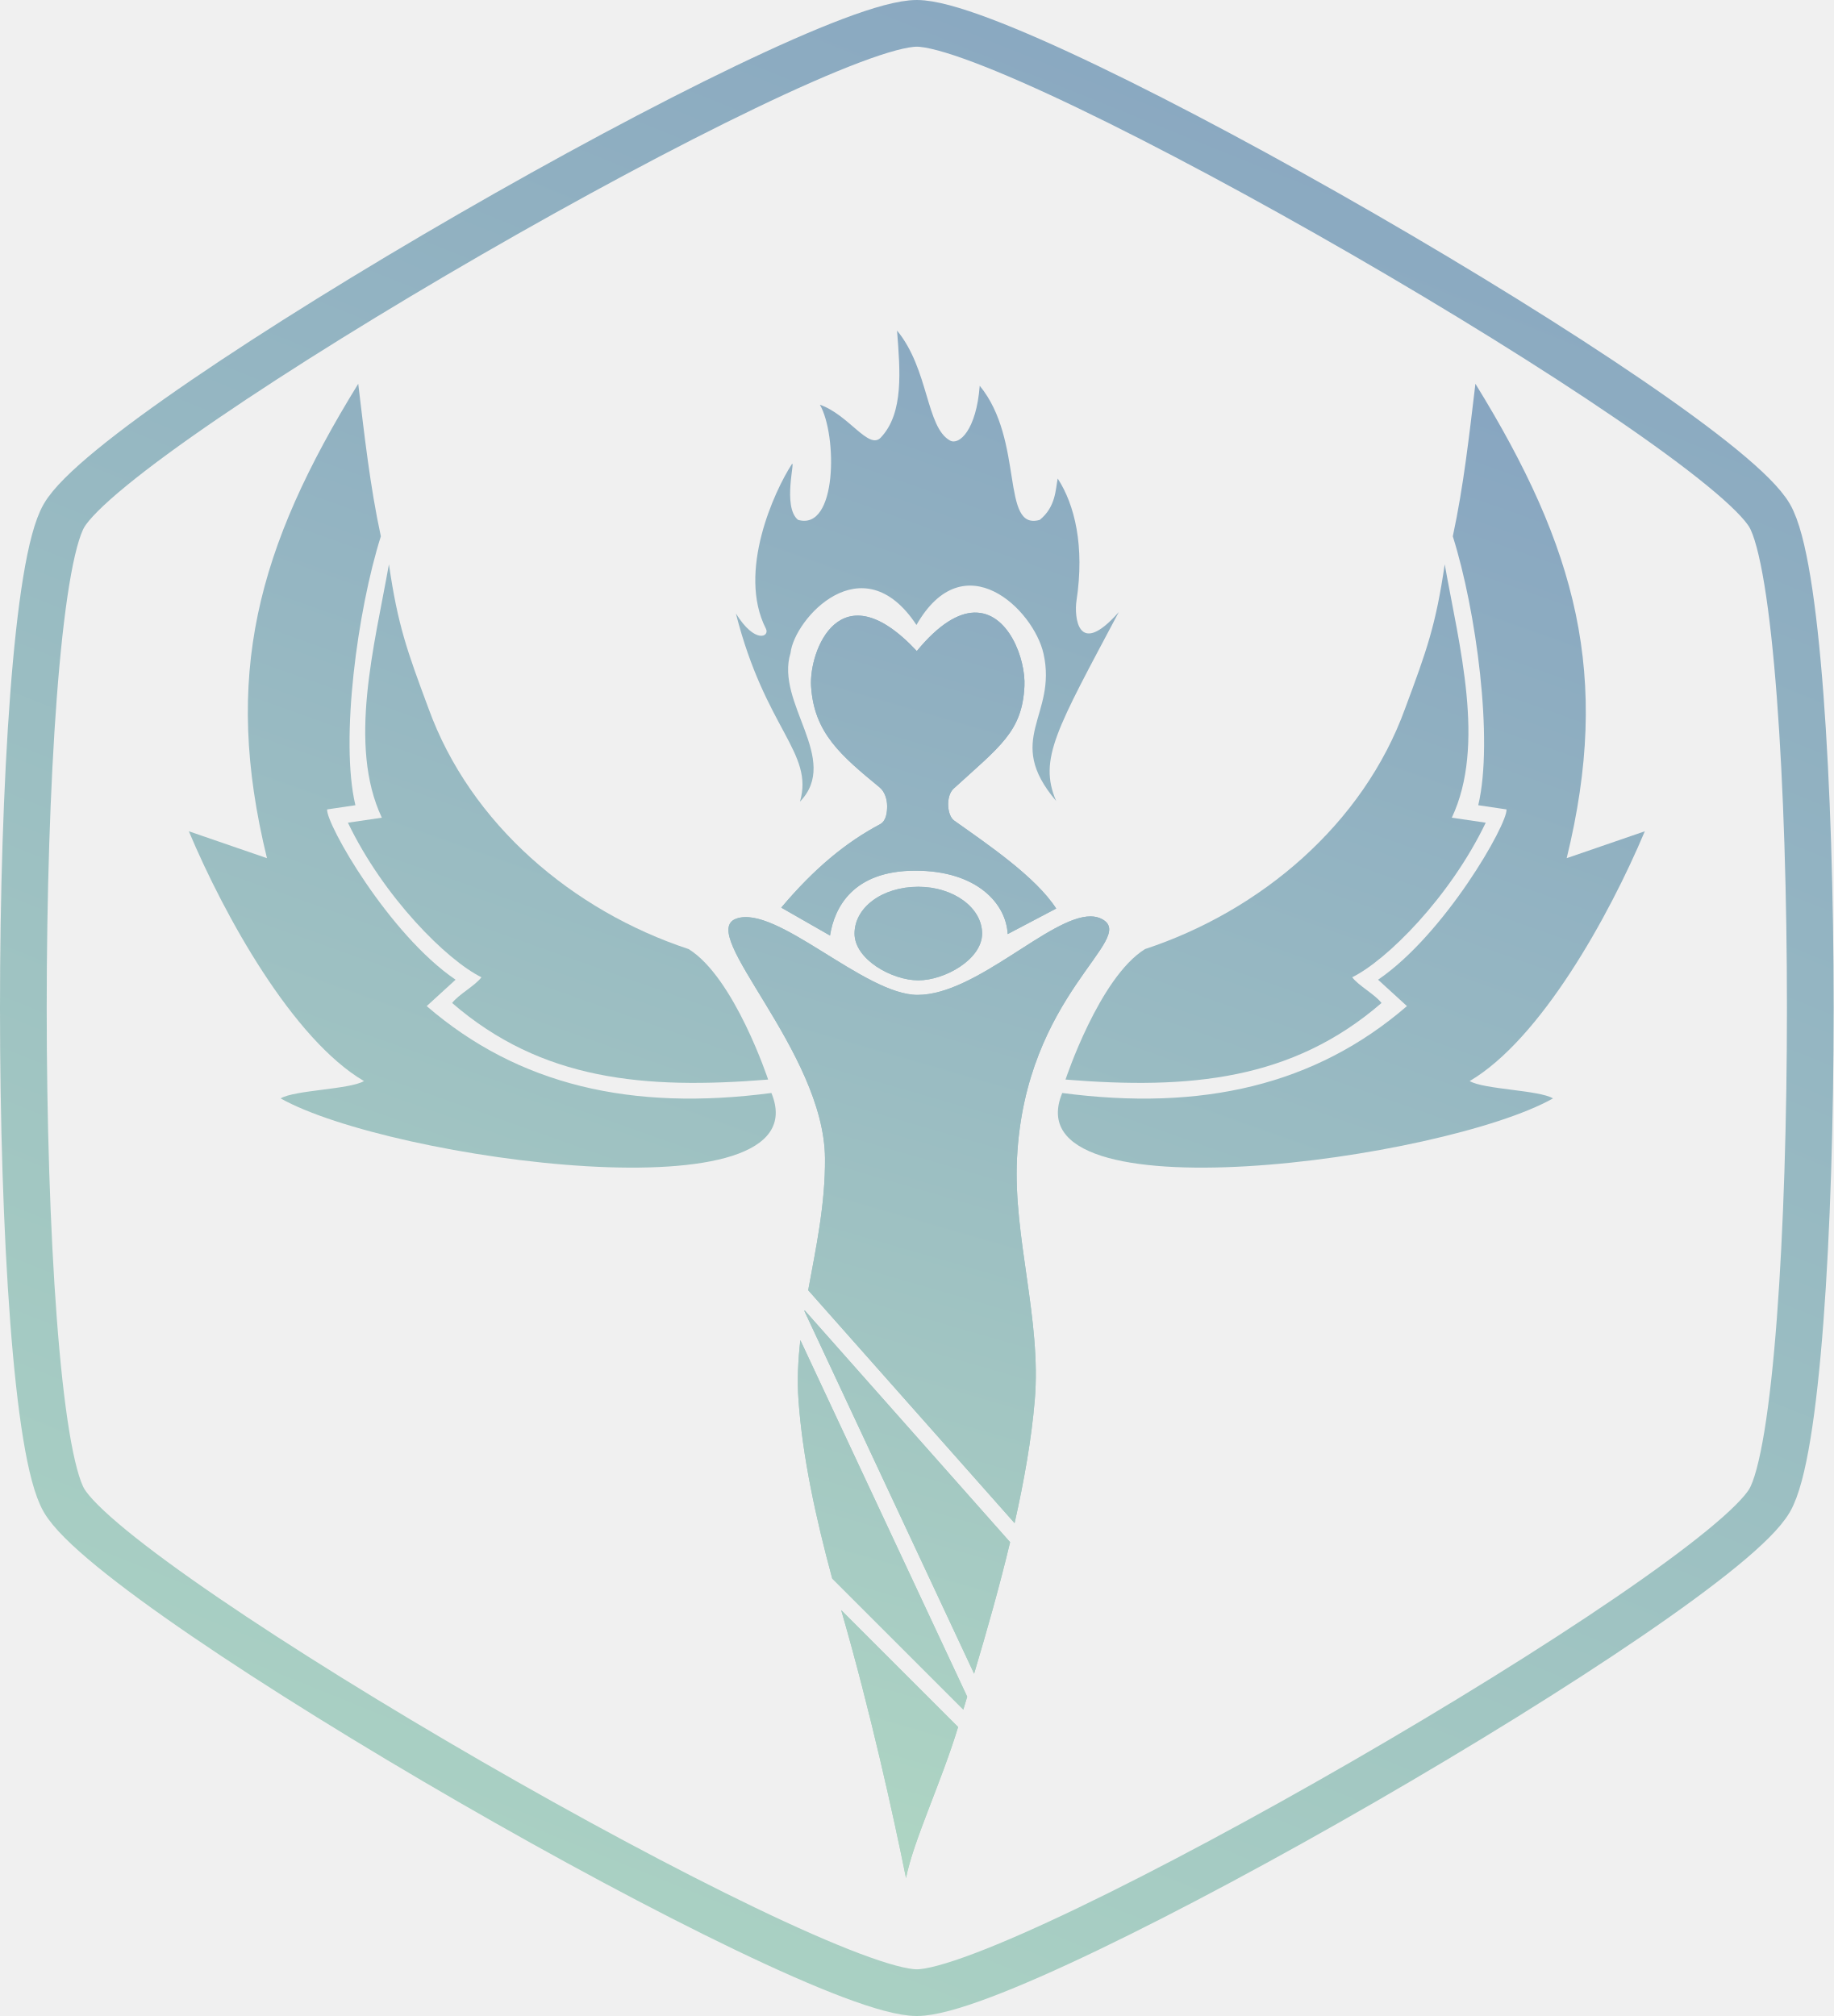
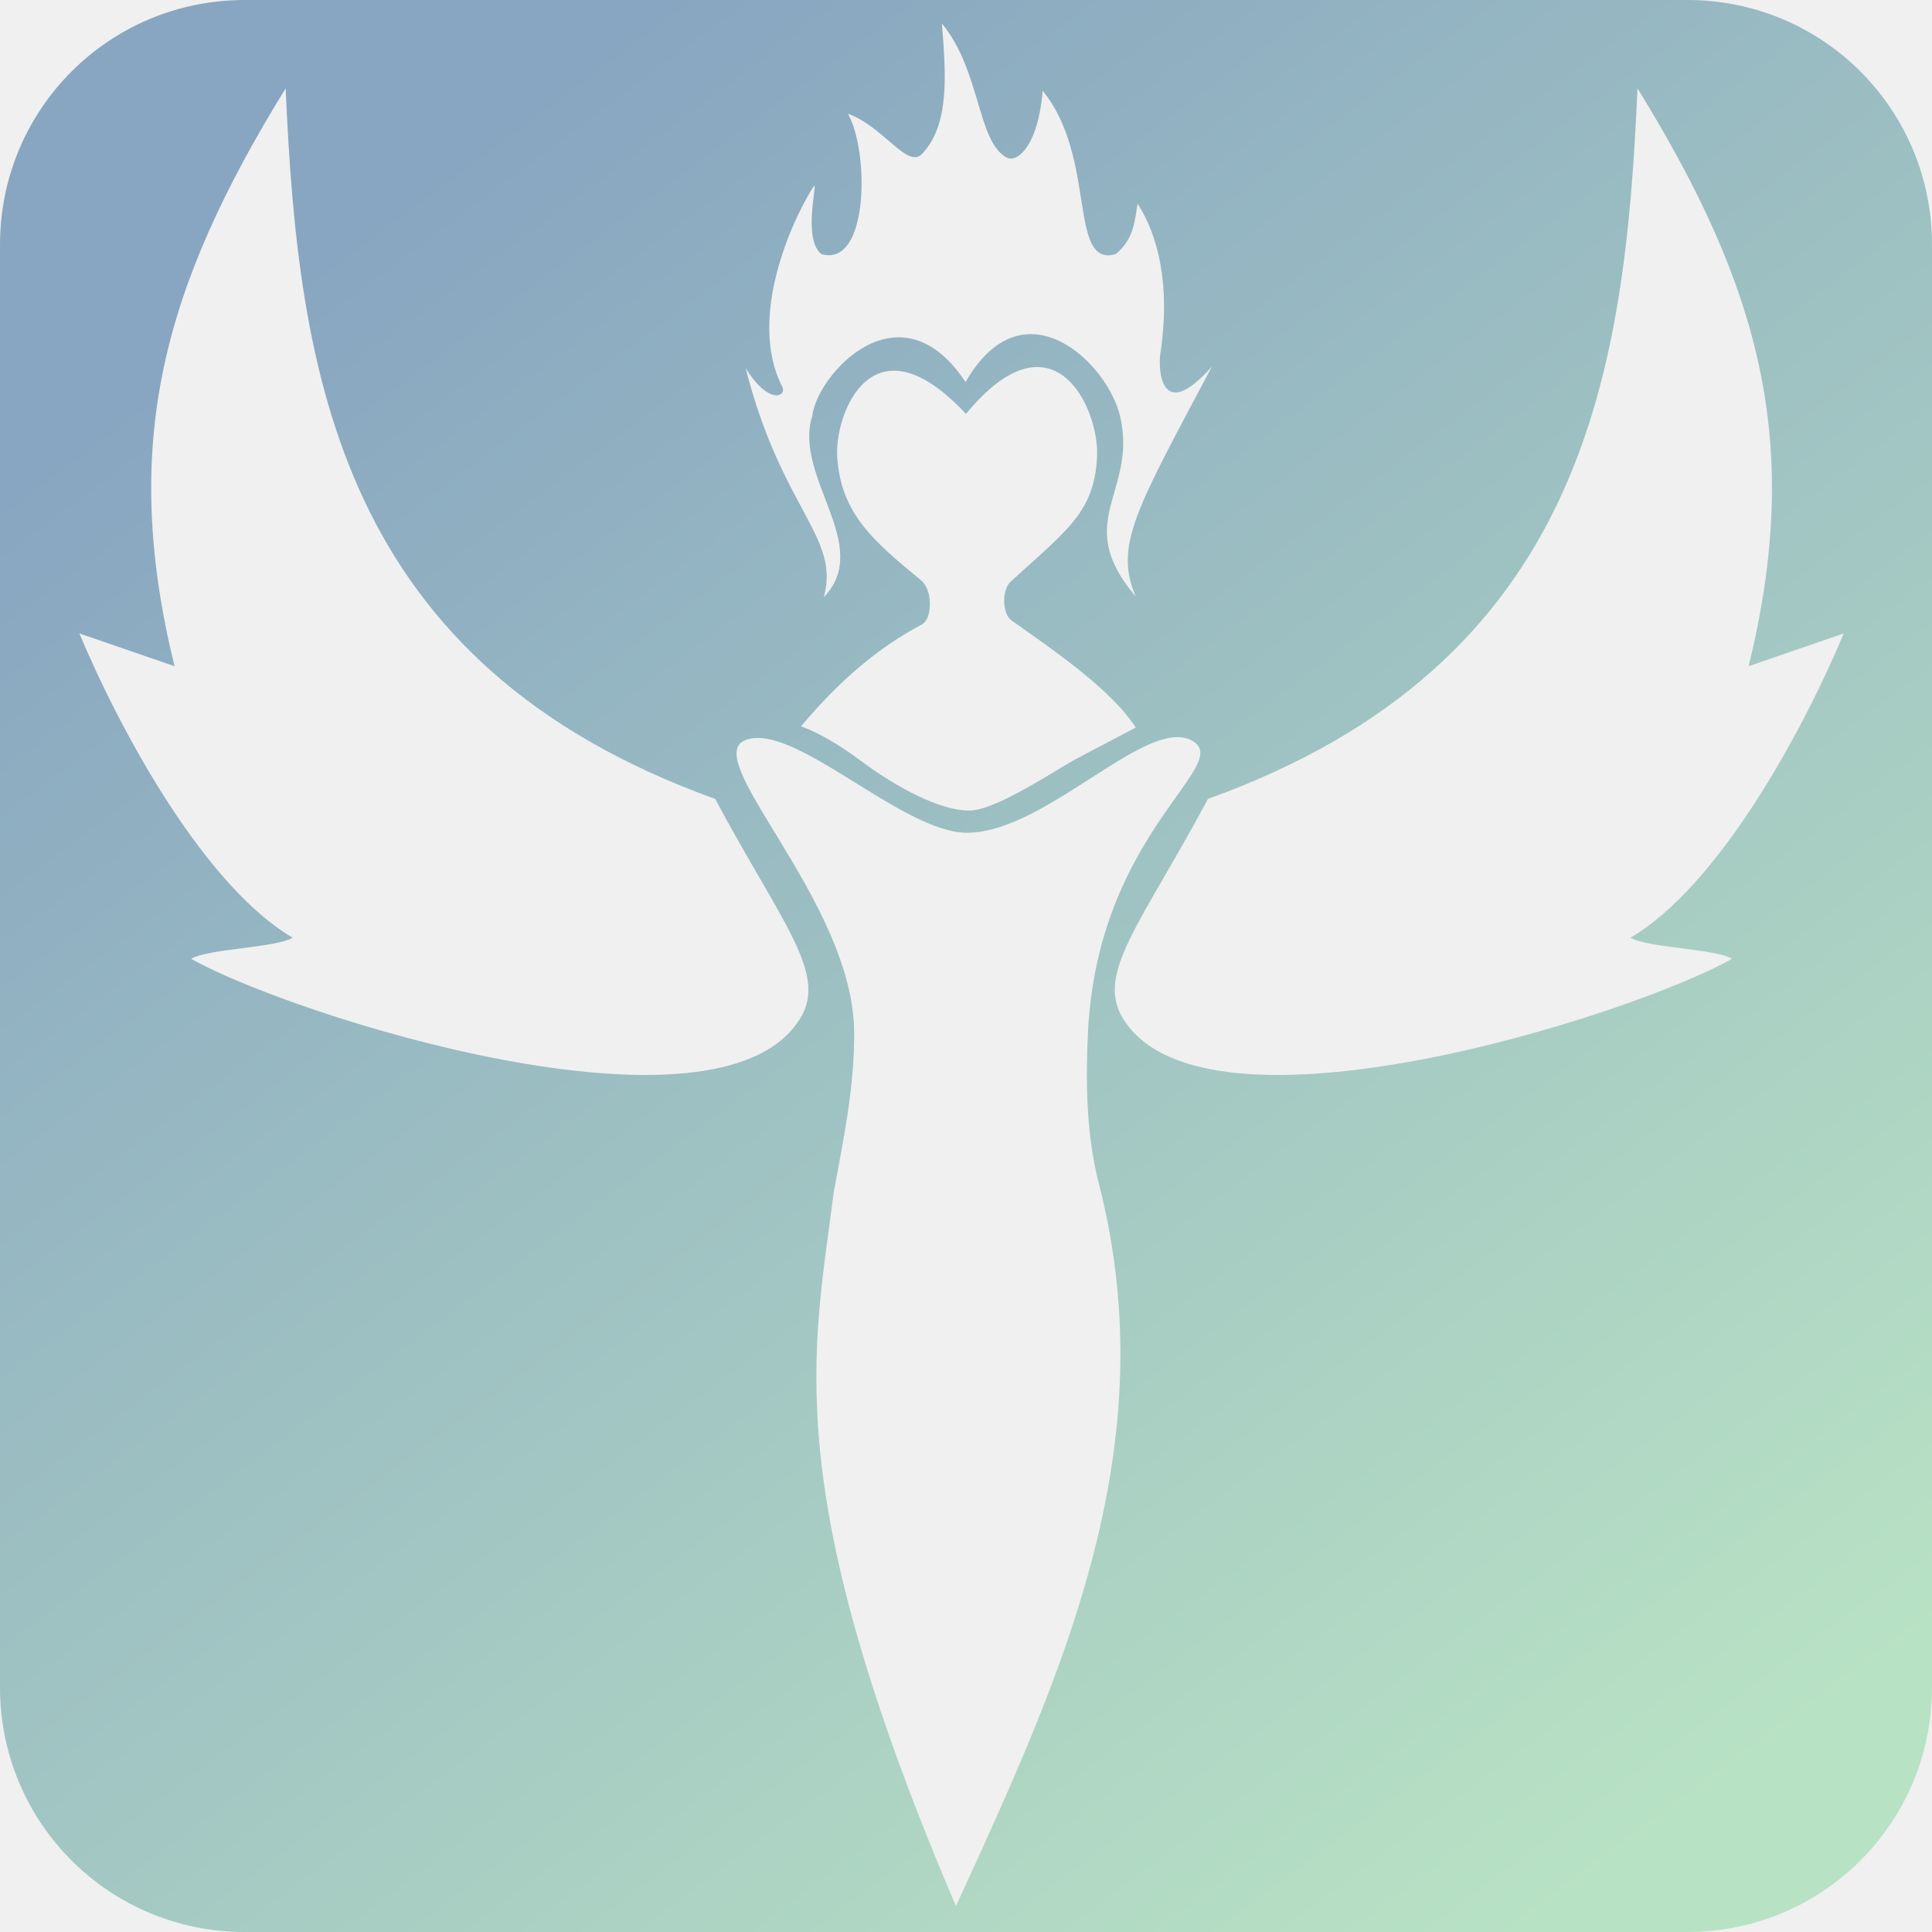
- <svg xmlns="http://www.w3.org/2000/svg" xmlns:xlink="http://www.w3.org/1999/xlink" width="308.582mm" height="339.316mm" viewBox="0 0 308.582 339.316" version="1.1" id="svg5" xml:space="preserve">
+ <svg xmlns="http://www.w3.org/2000/svg" xmlns:xlink="http://www.w3.org/1999/xlink" width="300mm" height="300mm" viewBox="0 0 300 300" version="1.1" id="svg5" xml:space="preserve">
  <defs id="defs2">
-     <linearGradient id="linearGradient6">
-       <stop style="stop-color:#add5c3;stop-opacity:1;" offset="0" id="stop1" />
-       <stop style="stop-color:#88a6c1;stop-opacity:1;" offset="1" id="stop6" />
-     </linearGradient>
-     <linearGradient id="linearGradient110">
-       <stop style="stop-color:#afd6c3;stop-opacity:1;" offset="0" id="stop111" />
-       <stop style="stop-color:#88a6c1;stop-opacity:1;" offset="1" id="stop110" />
-     </linearGradient>
    <linearGradient id="linearGradient2800">
      <stop style="stop-color:#88a6c1;stop-opacity:1" offset="0" id="stop2796" />
      <stop style="stop-color:#b8e2c4;stop-opacity:1;" offset="1" id="stop2798" />
    </linearGradient>
    <linearGradient id="linearGradient2794">
      <stop style="stop-color:#88a6c1;stop-opacity:1" offset="0" id="stop2790" />
      <stop style="stop-color:#b8e2c4;stop-opacity:1;" offset="1" id="stop2792" />
    </linearGradient>
    <linearGradient id="linearGradient2788">
      <stop style="stop-color:#88a6c1;stop-opacity:1" offset="0" id="stop2784" />
      <stop style="stop-color:#b8e2c4;stop-opacity:1;" offset="1" id="stop2786" />
    </linearGradient>
    <linearGradient id="linearGradient2782">
      <stop style="stop-color:#88a6c1;stop-opacity:1" offset="0" id="stop2778" />
      <stop style="stop-color:#b8e2c4;stop-opacity:1;" offset="1" id="stop2780" />
    </linearGradient>
    <linearGradient id="linearGradient29924">
      <stop style="stop-color:#88c19c;stop-opacity:1" offset="0" id="stop29920" />
      <stop style="stop-color:#ceb8e2;stop-opacity:1;" offset="1" id="stop29922" />
    </linearGradient>
    <linearGradient id="linearGradient25008">
      <stop style="stop-color:#88c19c;stop-opacity:1" offset="0" id="stop28056" />
      <stop style="stop-color:#e2bcb8;stop-opacity:1;" offset="1" id="stop28058" />
    </linearGradient>
    <linearGradient id="linearGradient25008-1">
      <stop style="stop-color:#88c19c;stop-opacity:1" offset="0" id="stop25004" />
      <stop style="stop-color:#e2bcb8;stop-opacity:1;" offset="1" id="stop25006" />
    </linearGradient>
    <filter style="color-interpolation-filters:sRGB" id="filter14936" x="-0.09" y="-0.057" width="1.2" height="1.121">
      <feFlood flood-opacity="0.498" flood-color="rgb(0,0,0)" result="flood" id="feFlood14926" />
      <feComposite in="flood" in2="SourceGraphic" operator="in" result="composite1" id="feComposite14928" />
      <feGaussianBlur in="composite1" stdDeviation="0.8" result="blur" id="feGaussianBlur14930" />
      <feOffset dx="1.8" dy="0.9" result="offset" id="feOffset14932" />
      <feComposite in="SourceGraphic" in2="offset" operator="over" result="composite2" id="feComposite14934" />
    </filter>
    <filter style="color-interpolation-filters:sRGB" id="filter17275" x="-0.308" y="-0.096" width="1.691" height="1.203">
      <feFlood flood-opacity="0.278" flood-color="rgb(0,0,0)" result="flood" id="feFlood17265" />
      <feComposite in="flood" in2="SourceGraphic" operator="in" result="composite1" id="feComposite17267" />
      <feGaussianBlur in="composite1" stdDeviation="0.8" result="blur" id="feGaussianBlur17269" />
      <feOffset dx="1.8" dy="0.9" result="offset" id="feOffset17271" />
      <feComposite in="SourceGraphic" in2="offset" operator="over" result="composite2" id="feComposite17273" />
    </filter>
    <filter style="color-interpolation-filters:sRGB" id="filter17287" x="-0.397" y="-0.126" width="1.89" height="1.268">
      <feFlood flood-opacity="0.278" flood-color="rgb(0,0,0)" result="flood" id="feFlood17277" />
      <feComposite in="flood" in2="SourceGraphic" operator="in" result="composite1" id="feComposite17279" />
      <feGaussianBlur in="composite1" stdDeviation="0.8" result="blur" id="feGaussianBlur17281" />
      <feOffset dx="1.8" dy="0.9" result="offset" id="feOffset17283" />
      <feComposite in="SourceGraphic" in2="offset" operator="over" result="composite2" id="feComposite17285" />
    </filter>
    <filter style="color-interpolation-filters:sRGB" id="filter17299" x="-0.451" y="-0.15" width="2.011" height="1.318">
      <feFlood flood-opacity="0.278" flood-color="rgb(0,0,0)" result="flood" id="feFlood17289" />
      <feComposite in="flood" in2="SourceGraphic" operator="in" result="composite1" id="feComposite17291" />
      <feGaussianBlur in="composite1" stdDeviation="0.8" result="blur" id="feGaussianBlur17293" />
      <feOffset dx="1.8" dy="0.9" result="offset" id="feOffset17295" />
      <feComposite in="SourceGraphic" in2="offset" operator="over" result="composite2" id="feComposite17297" />
    </filter>
    <filter style="color-interpolation-filters:sRGB" id="filter17311" x="-0.588" y="-0.204" width="2.317" height="1.432">
      <feFlood flood-opacity="0.278" flood-color="rgb(0,0,0)" result="flood" id="feFlood17301" />
      <feComposite in="flood" in2="SourceGraphic" operator="in" result="composite1" id="feComposite17303" />
      <feGaussianBlur in="composite1" stdDeviation="0.8" result="blur" id="feGaussianBlur17305" />
      <feOffset dx="1.8" dy="0.9" result="offset" id="feOffset17307" />
      <feComposite in="SourceGraphic" in2="offset" operator="over" result="composite2" id="feComposite17309" />
    </filter>
-     <linearGradient xlink:href="#linearGradient6" id="linearGradient212" gradientUnits="userSpaceOnUse" gradientTransform="translate(-263.2371,362.9948)" x1="431.707" y1="815.508" x2="572.939" y2="465.704" />
-     <linearGradient xlink:href="#linearGradient110" id="linearGradient2" x1="213.78" y1="1076.102" x2="308.267" y2="809.5" gradientUnits="userSpaceOnUse" />
-     <linearGradient xlink:href="#linearGradient110" id="linearGradient7" gradientUnits="userSpaceOnUse" x1="213.78" y1="1064.993" x2="282.542" y2="827.624" />
+     <linearGradient xlink:href="#linearGradient2800" id="linearGradient15" x1="179.598" y1="840.036" x2="371.438" y2="1097.282" gradientUnits="userSpaceOnUse" />
  </defs>
  <g id="layer1" transform="translate(-91.90066,-828.598)">
-     <path id="path212" style="fill:none;fill-opacity:0.294;stroke:url(#linearGradient212);stroke-width:7.86;stroke-linecap:round;stroke-linejoin:round;stroke-miterlimit:1.5;stroke-dasharray:none;stroke-opacity:1;paint-order:normal" d="m 246.192,832.528 c -18.23,0 -134.41,67.076 -143.525,82.864 -9.115,15.788 -9.115,149.94 0,165.728 9.115,15.788 125.295,82.864 143.525,82.864 18.23,0 134.41,-67.076 143.525,-82.864 9.115,-15.788 9.115,-149.94 0,-165.728 -9.115,-15.788 -125.295,-82.864 -143.525,-82.864 z" />
+     <path id="path19" style="fill:url(#linearGradient15);stroke-width:7.86;stroke-linecap:round;stroke-linejoin:round;paint-order:markers stroke fill" d="M 129.903 828.598 C 108.85 828.598 91.901 845.547 91.901 866.6 L 91.901 1090.595 C 91.901 1111.649 108.85 1128.598 129.903 1128.598 L 353.898 1128.598 C 374.951 1128.598 391.9 1111.649 391.9 1090.595 L 391.9 866.6 C 391.9 845.547 374.951 828.598 353.898 828.598 L 129.903 828.598 z M 238.159 832.245 C 244.19 839.543 243.634 850.587 248.202 853.059 C 249.906 853.98 253.155 851.078 253.798 842.688 C 262.292 853.028 257.7 870.208 265.152 868.053 C 268.2 865.585 268.132 862.264 268.547 860.232 C 271.763 865.187 273.674 873.002 272.093 883.381 C 271.678 886.109 272.197 894.46 280.097 885.495 C 268.39 907.582 264.854 913.282 268.251 921.225 C 258.286 909.493 268.485 905.169 265.87 893.395 C 264.006 884.999 250.828 872.203 241.831 887.93 C 231.593 872.42 218.733 886.789 218.02 893.22 C 215.06 902.676 227.544 913.325 219.806 921.348 C 222.473 912.054 213.242 907.676 207.685 885.762 C 211.322 891.62 214.126 890.133 213.361 888.636 C 207.876 877.895 215.012 862.527 218.228 857.572 C 219.076 856.266 216.389 865.584 219.438 868.053 C 226.889 870.207 226.867 851.961 223.565 846.272 C 229.027 848.156 232.796 854.903 235.086 852.484 C 239.485 847.837 238.735 839.741 238.159 832.245 z M 136.258 842.313 C 138.189 886.735 144.579 931.651 202.953 952.65 C 213.323 972.039 220.481 979.764 216.13 986.786 C 203.365 1007.385 137.034 986.221 121.584 977.482 C 124.198 975.894 134.726 975.789 137.34 974.201 C 123.894 966.295 110.976 943.012 104.222 926.956 L 118.998 932.043 C 110.556 897.557 117.11 873.371 136.258 842.313 z M 346.169 842.313 C 365.317 873.371 371.871 897.557 363.43 932.043 L 378.206 926.956 C 371.451 943.012 358.534 966.295 345.087 974.201 C 347.702 975.789 358.229 975.894 360.844 977.482 C 345.393 986.221 279.063 1007.385 266.298 986.786 C 261.947 979.764 269.104 972.039 279.474 952.65 C 337.848 931.651 344.238 886.735 346.169 842.313 z M 252.705 885.594 C 259.205 885.36 262.511 894.364 262.254 899.525 C 261.827 908.096 257.656 910.864 248.868 918.884 C 248.046 919.634 247.793 920.96 247.831 922.079 C 247.866 923.109 248.19 924.384 248.982 924.946 C 255.377 929.483 264.439 935.625 268.258 941.571 C 268.258 941.571 262.169 944.771 259.085 946.399 C 256.001 948.027 246.603 954.465 242.376 954.465 C 237.931 954.465 231.247 950.976 225.484 946.677 C 219.722 942.379 216.262 941.397 216.262 941.397 C 222.487 934.007 228.479 929.053 234.947 925.624 C 236.113 925.005 236.3 923.373 236.286 922.124 C 236.271 920.877 235.83 919.454 234.867 918.66 C 227.557 912.639 222.46 908.365 221.902 899.525 C 221.485 892.927 227.322 877.25 241.896 892.869 C 246.136 887.716 249.751 885.7 252.705 885.594 z M 274.778 943.056 C 275.575 943.061 276.306 943.227 276.961 943.586 C 283.737 947.306 262.387 957.718 260.847 988.813 C 260.488 996.06 260.515 1004.561 262.51 1012.306 C 273.133 1053.557 256.648 1089.012 240.338 1124.582 C 212.506 1059.466 218.264 1038.363 221.355 1013.767 C 222.837 1005.675 224.601 997.5 224.533 988.813 C 224.374 968.506 200.172 946.242 207.734 943.488 C 215.296 940.734 231.995 957.907 242.039 957.907 C 253.144 957.907 267.069 942.999 274.778 943.056 z " />
    <g id="g24" style="fill:#ffffff;fill-opacity:1" transform="matrix(0.9447725,0,0,0.9447725,-253.0008,116.5271)" />
-     <g id="g15" transform="translate(-19.21691,69.32504)" style="fill:url(#linearGradient2);stroke:none;stroke-width:2.058;stroke-linecap:round;stroke-linejoin:round;stroke-dasharray:none;paint-order:normal">
-       <path id="path2" style="fill:url(#linearGradient2);stroke:none;stroke-width:2.058;stroke-linecap:round;stroke-linejoin:round;stroke-dasharray:none;paint-order:normal" d="m 252.682,1030.276 c 4.96,17.162 8.808,34.708 10.907,45.093 1.236,-6.276 5.958,-16.159 8.766,-25.421 z" />
-       <path id="path15" style="fill:url(#linearGradient2);stroke:none;stroke-width:2.058;stroke-linecap:round;stroke-linejoin:round;stroke-dasharray:none;paint-order:normal" d="m 245.807,984.835 c -0.384,3.345 -0.551,6.705 -0.31,10.119 0.669,9.463 2.909,19.803 5.676,30.006 l 22.06,22.06 c 0.222,-0.733 0.429,-1.432 0.653,-2.175 z" />
-       <path id="path14" style="fill:url(#linearGradient2);stroke:none;stroke-width:2.058;stroke-linecap:round;stroke-linejoin:round;stroke-dasharray:none;paint-order:normal" d="m 246.523,979.81 c -0.008,0.05 -0.014,0.101 -0.023,0.151 l 28.548,61.015 c 2.147,-7.205 4.256,-14.607 6.058,-22.138 z" />
-       <path id="path13" style="fill:url(#linearGradient2);stroke:none;stroke-width:2.058;stroke-linecap:round;stroke-linejoin:round;stroke-dasharray:none;paint-order:normal" d="m 294.664,913.513 c -6.86,-0.051 -19.25,13.215 -29.132,13.215 -8.938,0 -23.798,-15.281 -30.526,-12.83 -6.729,2.451 14.807,22.262 14.949,40.331 0.061,7.731 -1.509,15.005 -2.828,22.205 l 34.733,39.197 c 1.597,-7.086 2.838,-14.092 3.395,-20.676 1.147,-13.563 -3.646,-27.418 -2.987,-40.726 1.37,-27.669 20.368,-36.934 14.338,-40.244 -0.582,-0.32 -1.233,-0.467 -1.943,-0.472 z" />
-       <path id="path12" style="fill:url(#linearGradient2);stroke:none;stroke-width:2.058;stroke-linecap:round;stroke-linejoin:round;stroke-dasharray:none;paint-order:normal" d="m 265.661,908.528 c -6.143,0 -10.735,3.526 -10.735,7.874 0,4.349 6.297,7.874 10.735,7.874 4.438,0 10.735,-3.525 10.735,-7.874 0,-4.349 -4.812,-7.874 -10.735,-7.874 z" />
-       <path id="path11" style="fill:url(#linearGradient2);stroke:none;stroke-width:2.058;stroke-linecap:round;stroke-linejoin:round;stroke-dasharray:none;paint-order:normal" d="m 275.023,862.381 c -2.629,0.095 -5.845,1.888 -9.619,6.474 -12.968,-13.898 -18.163,0.051 -17.792,5.923 0.497,7.866 5.033,11.669 11.537,17.027 0.857,0.706 1.249,1.973 1.262,3.083 0.013,1.111 -0.153,2.564 -1.191,3.114 -5.755,3.051 -11.088,7.46 -16.627,14.036 l 8.207,4.698 c 0.749,-4.766 3.897,-10.918 14.352,-10.918 10.454,0 15.296,5.614 15.547,10.671 l 8.162,-4.296 c -3.398,-5.291 -11.462,-10.757 -17.152,-14.794 -0.705,-0.5 -0.994,-1.635 -1.025,-2.551 -0.034,-0.996 0.192,-2.176 0.923,-2.843 7.82,-7.137 11.532,-9.599 11.911,-17.226 0.229,-4.592 -2.713,-12.605 -8.497,-12.396 z" />
-       <path id="path10" style="fill:url(#linearGradient7);stroke:none;stroke-width:2.058;stroke-linecap:round;stroke-linejoin:round;stroke-dasharray:none;paint-order:normal" d="m 275.023,862.381 c 5.784,-0.208 8.725,7.804 8.497,12.396 -0.38,7.627 -4.091,10.09 -11.911,17.226 -0.731,0.667 -0.957,1.847 -0.923,2.843 0.031,0.916 0.32,2.051 1.025,2.551 5.69,4.037 13.754,9.503 17.152,14.794 l -8.162,4.296 c -0.251,-5.057 -5.093,-10.671 -15.547,-10.671 -10.454,0 -13.602,6.151 -14.352,10.918 l -8.207,-4.698 c 5.539,-6.576 10.872,-10.985 16.627,-14.036 1.038,-0.55 1.204,-2.003 1.191,-3.114 -0.013,-1.11 -0.406,-2.377 -1.262,-3.083 -6.504,-5.358 -11.04,-9.161 -11.537,-17.027 -0.371,-5.871 4.824,-19.821 17.792,-5.923 3.773,-4.585 6.99,-6.379 9.619,-6.474 z m -9.362,46.147 c 5.923,0 10.735,3.526 10.735,7.874 0,4.349 -6.297,7.874 -10.735,7.874 -4.438,0 -10.735,-3.525 -10.735,-7.874 0,-4.349 4.592,-7.874 10.735,-7.874 z m 29.003,4.984 c 0.71,0.005 1.36,0.153 1.943,0.472 6.03,3.31 -12.968,12.575 -14.338,40.244 -0.659,13.307 4.134,27.162 2.987,40.726 -0.557,6.584 -1.798,13.59 -3.395,20.676 l -34.733,-39.197 c 1.319,-7.2 2.889,-14.474 2.828,-22.205 -0.142,-18.07 -21.678,-37.881 -14.949,-40.331 6.729,-2.451 21.589,12.83 30.526,12.83 9.882,0 22.272,-13.266 29.132,-13.215 z m -48.14,66.298 34.583,39.028 c -1.802,7.531 -3.911,14.933 -6.058,22.138 l -28.548,-61.015 c 0.009,-0.05 0.015,-0.101 0.023,-0.151 z m -0.716,5.025 28.079,60.01 c -0.224,0.743 -0.431,1.442 -0.653,2.175 l -22.06,-22.06 c -2.768,-10.203 -5.007,-20.543 -5.676,-30.006 -0.241,-3.414 -0.073,-6.774 0.31,-10.119 z m 6.875,45.441 19.673,19.673 c -2.808,9.262 -7.53,19.145 -8.766,25.421 -2.099,-10.386 -5.947,-27.931 -10.907,-45.093 z" />
-       <path id="path9" style="fill:url(#linearGradient2);stroke:none;stroke-width:2.058;stroke-linecap:round;stroke-linejoin:round;stroke-dasharray:none;paint-order:normal" d="m 354.247,854.253 c -1.499,10.305 -3.07,14.594 -6.642,24.206 -7.056,19.552 -24.343,34.134 -43.796,40.556 -7.7,4.785 -13.376,21.961 -13.376,21.961 20.843,1.69 38.124,0.141 53.177,-12.888 -1.093,-1.446 -3.84,-2.883 -4.933,-4.329 5.828,-2.881 16.449,-13.46 22.471,-26.017 l -5.708,-0.842 c 5.76,-12.22 1.223,-29.002 -1.193,-42.647 z" />
-       <path id="path8" style="fill:url(#linearGradient2);stroke:none;stroke-width:2.058;stroke-linecap:round;stroke-linejoin:round;stroke-dasharray:none;paint-order:normal" d="m 176.57,854.253 c -2.416,13.645 -6.953,30.427 -1.193,42.647 l -5.708,0.842 c 6.022,12.557 16.643,23.136 22.471,26.017 -1.093,1.446 -3.84,2.883 -4.933,4.329 15.053,13.029 32.334,14.578 53.177,12.888 0,0 -5.675,-17.176 -13.375,-21.961 -19.453,-6.423 -36.741,-21.004 -43.797,-40.556 -3.572,-9.612 -5.143,-13.901 -6.641,-24.206 z" />
-       <path id="path7" style="fill:url(#linearGradient2);stroke:none;stroke-width:2.058;stroke-linecap:round;stroke-linejoin:round;stroke-dasharray:none;paint-order:normal" d="m 359.413,823.869 c -1.033,8.589 -1.981,17.209 -3.805,25.675 3.921,12.387 6.89,34.299 4.282,45.255 l 4.758,0.709 c 0.2,2.441 -10.376,21.003 -21.617,28.662 1.973,1.788 2.888,2.652 4.861,4.441 -15.424,13.315 -34.503,17.722 -58.01,14.625 -8.808,21.296 64.183,11.276 82.589,0.911 -2.327,-1.413 -11.694,-1.506 -14.021,-2.92 11.965,-7.035 23.46,-27.753 29.471,-42.04 l -13.148,4.526 c 7.512,-30.687 1.679,-52.208 -15.359,-79.844 z" />
-       <path id="path6" style="fill:url(#linearGradient2);stroke:none;stroke-width:2.058;stroke-linecap:round;stroke-linejoin:round;stroke-dasharray:none;paint-order:normal" d="m 171.404,823.869 c -17.038,27.636 -22.87,49.158 -15.359,79.844 l -13.148,-4.526 c 6.01,14.287 17.505,35.006 29.47,42.04 -2.327,1.413 -11.694,1.507 -14.021,2.92 18.406,10.365 91.397,20.384 82.589,-0.911 -23.508,3.096 -42.586,-1.31 -58.01,-14.625 1.973,-1.788 2.887,-2.652 4.86,-4.441 -11.241,-7.659 -21.816,-26.22 -21.616,-28.662 l 4.758,-0.709 c -2.608,-10.956 0.362,-32.868 4.283,-45.255 -1.824,-8.467 -2.773,-17.086 -3.806,-25.675 z" />
-       <path id="path5" style="fill:url(#linearGradient2);stroke:none;stroke-width:2.058;stroke-linecap:round;stroke-linejoin:round;stroke-dasharray:none;paint-order:normal" d="m 262.079,814.91 c 0.512,6.67 1.18,13.874 -2.735,18.01 -2.038,2.153 -5.391,-3.851 -10.251,-5.528 2.938,5.062 2.958,21.298 -3.673,19.381 -2.713,-2.197 -0.322,-10.489 -1.076,-9.327 -2.862,4.41 -9.212,18.084 -4.331,27.642 0.68,1.333 -1.814,2.655 -5.051,-2.557 4.945,19.5 13.159,23.395 10.785,31.666 6.886,-7.139 -4.223,-16.616 -1.589,-25.029 0.634,-5.723 12.078,-18.509 21.188,-4.707 8.006,-13.995 19.732,-2.608 21.391,4.863 2.327,10.477 -6.748,14.325 2.118,24.764 -3.023,-7.069 0.124,-12.141 10.541,-31.794 -7.03,7.977 -7.492,0.546 -7.122,-1.881 1.406,-9.236 -0.294,-16.19 -3.156,-20.599 -0.369,1.808 -0.308,4.764 -3.021,6.96 -6.631,1.917 -2.545,-13.371 -10.103,-22.572 -0.572,7.466 -3.463,10.048 -4.979,9.228 -4.065,-2.199 -3.57,-12.027 -8.937,-18.52 z" />
-     </g>
+     <g id="g15" transform="matrix(1.123805,0,0,1.123805,-56.36666,-83.55422)" style="fill:#ffffff;fill-opacity:1;stroke:none;stroke-width:2.058;stroke-linecap:round;stroke-linejoin:round;stroke-dasharray:none;paint-order:normal" />
  </g>
  <style type="text/css" id="style1617">
	.st0{fill-rule:evenodd;clip-rule:evenodd;fill:#3B454E;}
	.st1{fill-rule:evenodd;clip-rule:evenodd;fill:#539EA1;}
	.st2{fill-rule:evenodd;clip-rule:evenodd;fill:#3C9BD6;}
	.st3{fill-rule:evenodd;clip-rule:evenodd;fill:#E94E3E;}
</style>
</svg>
